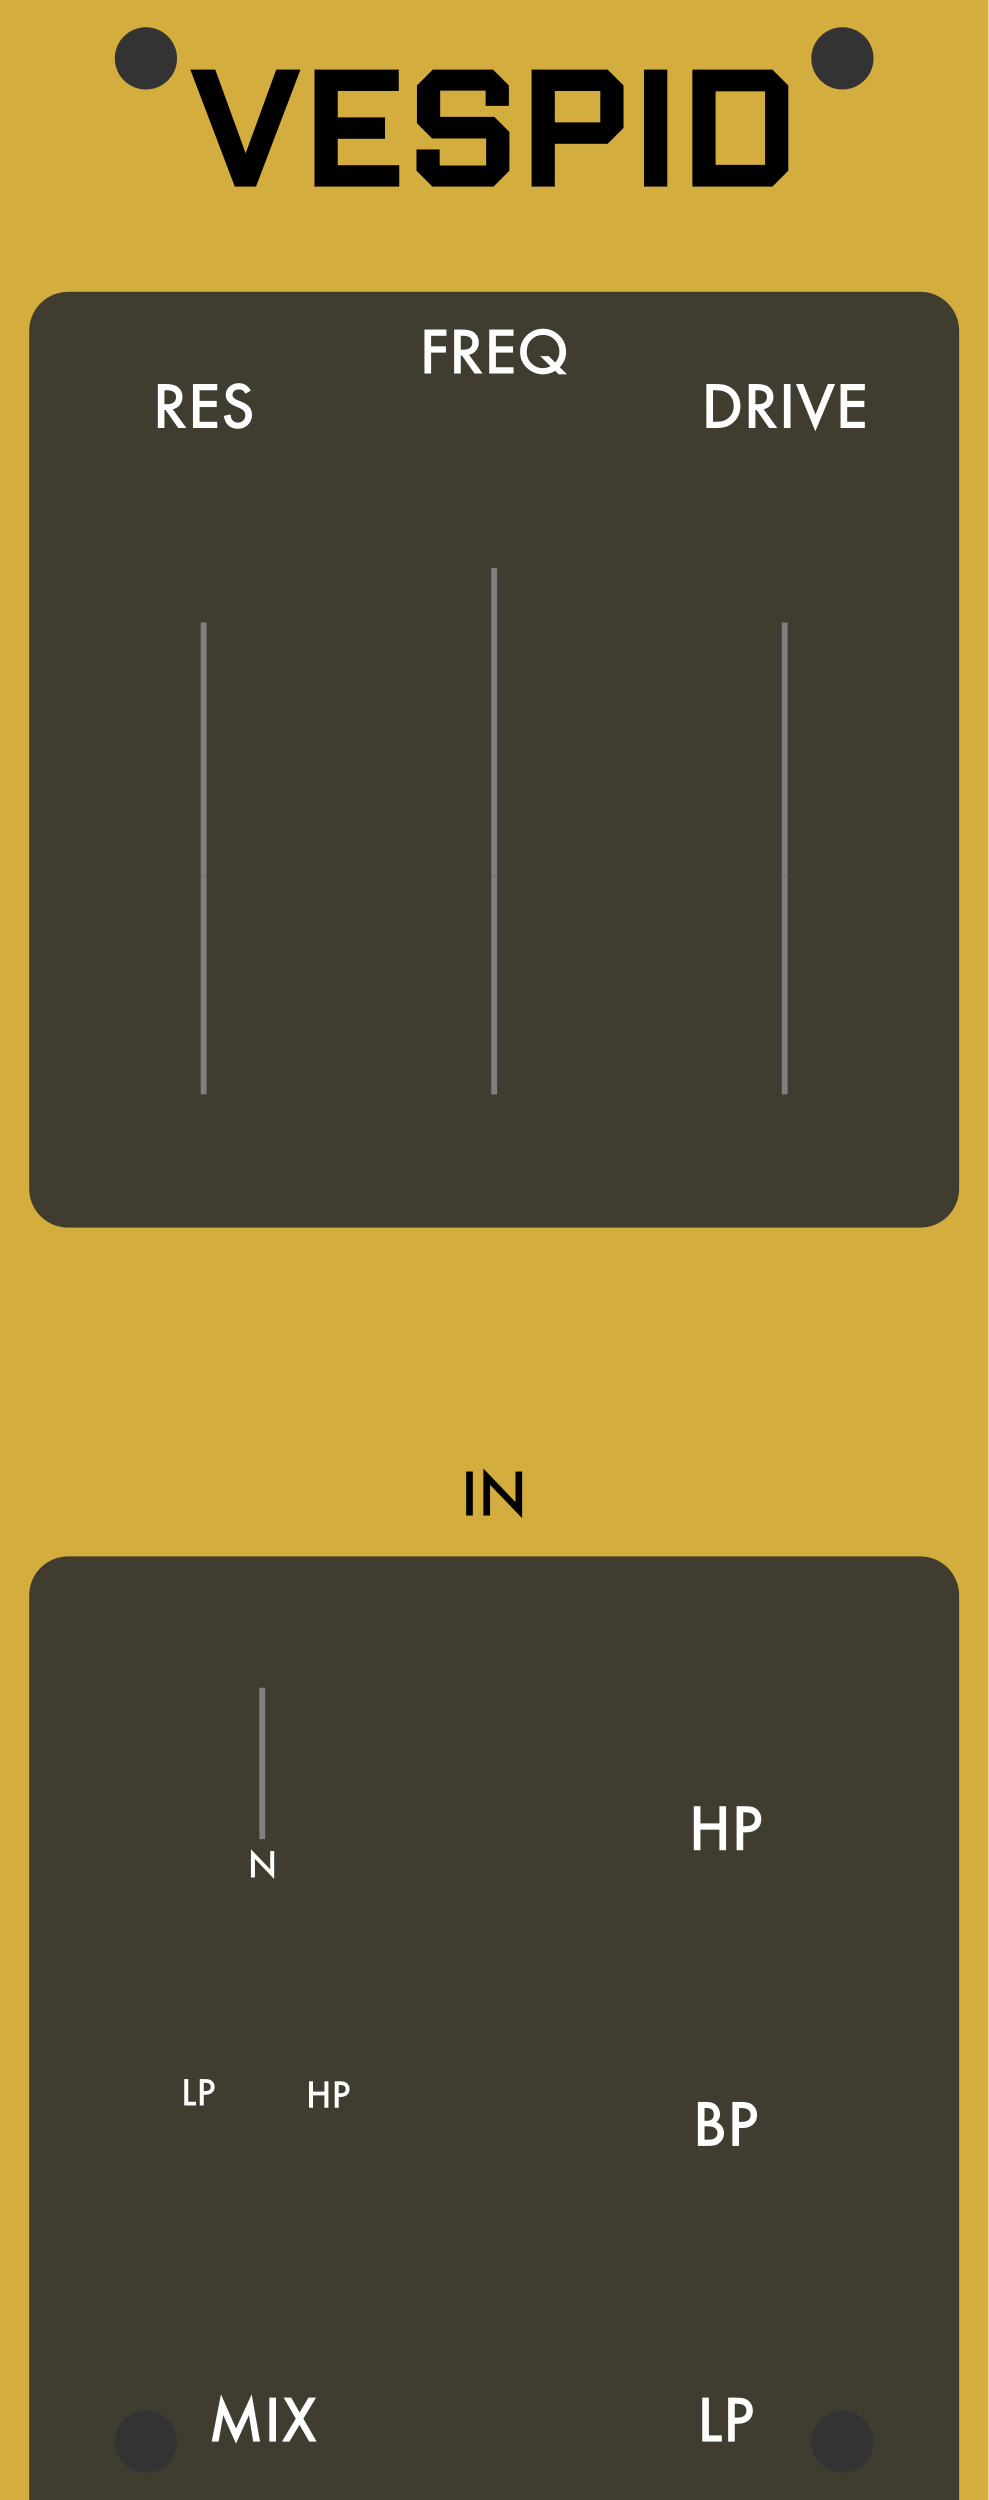
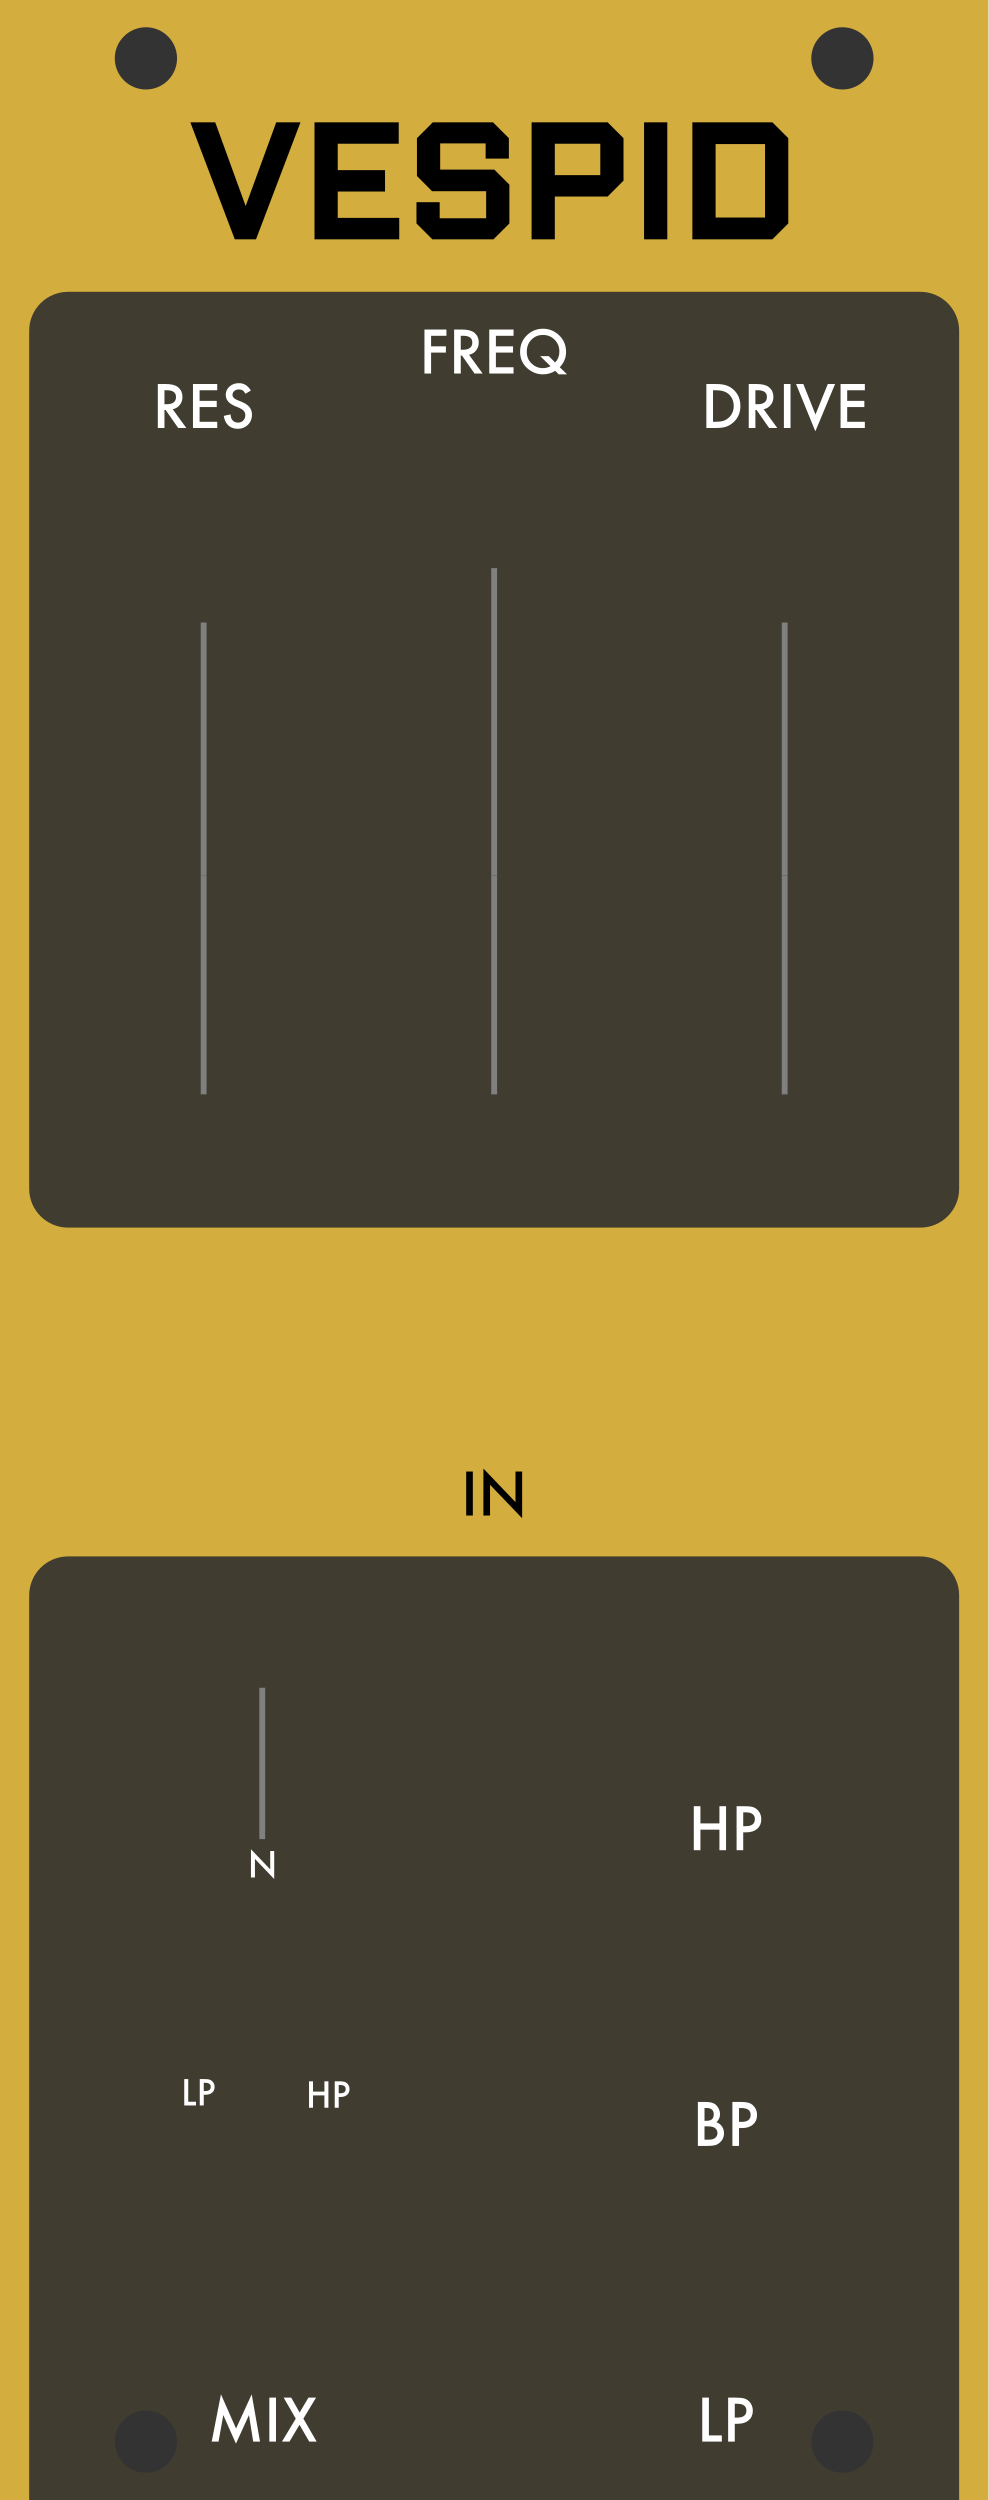
<svg xmlns="http://www.w3.org/2000/svg" version="1.1" width="50.8mm" height="128.5mm" viewBox="0 0 50.8 128.5">
  <g id="panel">
    <rect x="0" y="0" width="50.8" height="128.5" fill="#d4ad3f" />
    <rect class="zone" x="1.50" y="15.00" width="47.80" height="48.10" rx="2.00" fill="#2e2e2e" fill-opacity="0.89" />
    <rect class="zone" x="1.50" y="80.00" width="47.80" height="50.50" rx="2.00" fill="#2e2e2e" fill-opacity="0.89" />
    <circle cx="7.5" cy="3.0" r="1.6" fill="#333333" />
    <circle cx="43.3" cy="3.0" r="1.6" fill="#333333" />
    <circle cx="7.5" cy="125.5" r="1.6" fill="#333333" />
    <circle cx="43.3" cy="125.5" r="1.6" fill="#333333" />
    <rect x="10.317" y="32.0" width="0.3" height="13.0" fill="#808080" />
    <rect x="10.317" y="45.0" width="0.3" height="11.25" fill="#808080" />
    <rect x="25.25" y="29.2" width="0.3" height="15.8" fill="#808080" />
    <rect x="25.25" y="45.0" width="0.3" height="11.25" fill="#808080" />
    <rect x="40.183" y="32.0" width="0.3" height="13.0" fill="#808080" />
    <rect x="40.183" y="45.0" width="0.3" height="11.25" fill="#808080" />
    <rect x="13.33" y="86.75" width="0.3" height="7.78" fill="#808080" />
-     <path fill="#000000" d="M12.068 9.59H13.159L15.444 3.577H14.199L12.627 7.881L11.063 3.577H9.783Z M16.166 9.59H20.521V8.49H17.36V7.133H19.791V6.034H17.36V4.677H20.495V3.577H16.166Z M22.222 9.59H25.366L26.182 8.774V6.781L25.409 6.008H22.625V4.659H24.962V5.441H26.156V4.393L25.34 3.577H22.247L21.431 4.393V6.334L22.205 7.116H24.988V8.508H22.6V7.683H21.406V8.774Z M27.324 9.59H28.518V7.391H31.233L32.049 6.575V4.393L31.233 3.577H27.324ZM28.518 6.291V4.677H30.855V6.291Z M33.105 9.59H34.299V3.577H33.105Z M35.588 9.59H39.702L40.518 8.774V4.393L39.702 3.577H35.588ZM36.782 8.473V4.694H39.324V8.473Z" />
+     <path fill="#000000" d="M12.068 12.3H13.159L15.444 6.287H14.199L12.627 10.591L11.063 6.287H9.783Z M16.166 12.3H20.521V11.2H17.36V9.843H19.791V8.744H17.36V7.387H20.495V6.287H16.166Z M22.222 12.3H25.366L26.182 11.484V9.491L25.409 8.718H22.625V7.369H24.962V8.151H26.156V7.103L25.34 6.287H22.247L21.431 7.103V9.044L22.205 9.826H24.988V11.218H22.6V10.393H21.406V11.484Z M27.324 12.3H28.518V10.101H31.233L32.049 9.285V7.103L31.233 6.287H27.324ZM28.518 9.001V7.387H30.855V9.001Z M33.105 12.3H34.299V6.287H33.105Z M35.588 12.3H39.702L40.518 11.484V7.103L39.702 6.287H35.588ZM36.782 11.183V7.404H39.324V11.183Z" />
    <path fill="#ffffff" d="M8.878 21.036 9.578 22.0H9.161L8.515 21.074H8.453V22.0H8.112V19.738H8.512Q8.96 19.738 9.159 19.907Q9.379 20.094 9.379 20.402Q9.379 20.642 9.241 20.815Q9.104 20.988 8.878 21.036ZM8.453 20.777H8.562Q9.047 20.777 9.047 20.406Q9.047 20.059 8.575 20.059H8.453Z M11.166 20.059H10.259V20.603H11.14V20.923H10.259V21.679H11.166V22.0H9.918V19.738H11.166Z M12.893 20.075 12.616 20.239Q12.539 20.104 12.468 20.063Q12.395 20.017 12.279 20.017Q12.137 20.017 12.044 20.097Q11.95 20.176 11.95 20.296Q11.95 20.462 12.196 20.563L12.422 20.655Q12.697 20.767 12.824 20.927Q12.952 21.087 12.952 21.32Q12.952 21.632 12.744 21.836Q12.534 22.041 12.224 22.041Q11.929 22.041 11.737 21.867Q11.548 21.692 11.502 21.376L11.847 21.3Q11.871 21.499 11.929 21.575Q12.035 21.722 12.237 21.722Q12.397 21.722 12.502 21.615Q12.608 21.508 12.608 21.344Q12.608 21.278 12.589 21.223Q12.571 21.168 12.532 21.122Q12.493 21.076 12.432 21.035Q12.37 20.995 12.285 20.958L12.067 20.868Q11.603 20.671 11.603 20.293Q11.603 20.039 11.797 19.867Q11.992 19.694 12.282 19.694Q12.673 19.694 12.893 20.075Z" />
    <path fill="#ffffff" d="M22.946 17.259H22.158V17.803H22.919V18.123H22.158V19.2H21.817V16.938H22.946Z M24.108 18.236 24.808 19.2H24.391L23.745 18.274H23.683V19.2H23.342V16.938H23.742Q24.19 16.938 24.389 17.107Q24.609 17.294 24.609 17.602Q24.609 17.842 24.471 18.015Q24.334 18.188 24.108 18.236ZM23.683 17.977H23.792Q24.276 17.977 24.276 17.606Q24.276 17.259 23.805 17.259H23.683Z M26.396 17.259H25.489V17.803H26.37V18.123H25.489V18.879H26.396V19.2H25.148V16.938H26.396Z M29.146 19.241H28.716L28.539 19.059Q28.256 19.241 27.909 19.241Q27.46 19.241 27.111 18.936Q26.732 18.601 26.732 18.079Q26.732 17.568 27.09 17.227Q27.439 16.896 27.914 16.896Q28.344 16.896 28.686 17.186Q29.096 17.534 29.096 18.096Q29.096 18.535 28.772 18.876ZM28.207 18.305 28.535 18.632Q28.752 18.406 28.752 18.074Q28.752 17.709 28.51 17.463Q28.268 17.217 27.909 17.217Q27.546 17.217 27.312 17.463Q27.076 17.707 27.076 18.082Q27.076 18.449 27.319 18.681Q27.572 18.922 27.898 18.922Q28.119 18.922 28.297 18.821L27.766 18.305Z" />
    <path fill="#ffffff" d="M36.307 22.0V19.738H36.782Q37.123 19.738 37.321 19.806Q37.533 19.872 37.706 20.03Q38.056 20.349 38.056 20.869Q38.056 21.391 37.691 21.713Q37.508 21.874 37.308 21.937Q37.12 22.0 36.776 22.0ZM36.649 21.679H36.802Q37.032 21.679 37.185 21.631Q37.337 21.58 37.46 21.468Q37.712 21.238 37.712 20.869Q37.712 20.497 37.463 20.266Q37.239 20.059 36.802 20.059H36.649Z M39.252 21.036 39.952 22.0H39.534L38.888 21.074H38.827V22.0H38.485V19.738H38.885Q39.334 19.738 39.533 19.907Q39.753 20.094 39.753 20.402Q39.753 20.642 39.615 20.815Q39.477 20.988 39.252 21.036ZM38.827 20.777H38.935Q39.42 20.777 39.42 20.406Q39.42 20.059 38.948 20.059H38.827Z M40.633 19.738V22.0H40.292V19.738Z M41.291 19.738 41.916 21.306 42.55 19.738H42.924L41.909 22.17L40.917 19.738Z M44.453 20.059H43.546V20.603H44.427V20.923H43.546V21.679H44.453V22.0H43.205V19.738H44.453Z" />
    <path fill="#000000" d="M24.304 75.638V77.9H23.962V75.638Z M24.847 77.9V75.484L26.496 77.21V75.638H26.838V78.038L25.188 76.317V77.9Z" />
    <path fill="#ffffff" d="M36.002 93.723H36.978V92.838H37.319V95.1H36.978V94.044H36.002V95.1H35.661V92.838H36.002Z M38.202 94.182V95.1H37.861V92.838H38.248Q38.532 92.838 38.677 92.878Q38.823 92.917 38.935 93.027Q39.13 93.218 39.13 93.508Q39.13 93.818 38.922 94Q38.714 94.182 38.361 94.182ZM38.202 93.865H38.33Q38.8 93.865 38.8 93.503Q38.8 93.153 38.315 93.153H38.202Z" />
    <path fill="#ffffff" d="M35.871 110.3V108.038H36.21Q36.438 108.038 36.572 108.073Q36.709 108.109 36.802 108.192Q36.897 108.279 36.953 108.407Q37.01 108.538 37.01 108.671Q37.01 108.914 36.824 109.083Q37.004 109.144 37.108 109.298Q37.214 109.45 37.214 109.653Q37.214 109.918 37.026 110.101Q36.914 110.214 36.773 110.258Q36.619 110.3 36.388 110.3ZM36.212 109.009H36.319Q36.509 109.009 36.598 108.925Q36.687 108.841 36.687 108.677Q36.687 108.517 36.596 108.435Q36.505 108.352 36.332 108.352H36.212ZM36.212 109.979H36.423Q36.654 109.979 36.763 109.888Q36.877 109.79 36.877 109.639Q36.877 109.493 36.767 109.393Q36.66 109.295 36.385 109.295H36.212Z M37.986 109.382V110.3H37.645V108.038H38.031Q38.315 108.038 38.46 108.078Q38.607 108.117 38.718 108.227Q38.913 108.418 38.913 108.708Q38.913 109.018 38.705 109.2Q38.497 109.382 38.144 109.382ZM37.986 109.065H38.113Q38.584 109.065 38.584 108.703Q38.584 108.353 38.099 108.353H37.986Z" />
    <path fill="#ffffff" d="M10.881 125.5 11.357 123.068 12.133 124.826 12.938 123.068 13.365 125.5H13.015L12.797 124.135L12.127 125.604L11.477 124.133L11.234 125.5Z M14.186 123.238V125.5H13.844V123.238Z M15.202 124.318 14.58 123.238H14.968L15.4 124.004L15.854 123.238H16.245L15.593 124.318L16.277 125.5H15.895L15.394 124.634L14.878 125.5H14.492Z" />
    <path fill="#ffffff" d="M36.437 123.238V125.179H37.102V125.5H36.096V123.238Z M37.767 124.582V125.5H37.426V123.238H37.813Q38.097 123.238 38.242 123.278Q38.388 123.317 38.5 123.427Q38.695 123.618 38.695 123.908Q38.695 124.218 38.487 124.4Q38.279 124.582 37.925 124.582ZM37.767 124.265H37.895Q38.365 124.265 38.365 123.903Q38.365 123.553 37.88 123.553H37.767Z" />
  </g>
  <g id="values">
    <path fill="#ffffff" d="M9.675 106.864V108.029H10.074V108.222H9.47V106.864Z M10.473 107.67V108.222H10.268V106.864H10.5Q10.671 106.864 10.758 106.888Q10.846 106.912 10.913 106.978Q11.03 107.092 11.03 107.266Q11.03 107.452 10.905 107.561Q10.78 107.67 10.568 107.67ZM10.473 107.481H10.55Q10.832 107.481 10.832 107.264Q10.832 107.053 10.541 107.053H10.473Z" />
    <path fill="#ffffff" d="M12.899 96.5V95.051L13.889 96.086V95.143H14.094V96.583L13.104 95.55V96.5Z" />
    <path fill="#ffffff" d="M16.089 107.51H16.675V106.979H16.88V108.336H16.675V107.702H16.089V108.336H15.885V106.979H16.089Z M17.41 107.785V108.336H17.205V106.979H17.437Q17.607 106.979 17.694 107.003Q17.782 107.026 17.849 107.092Q17.966 107.207 17.966 107.381Q17.966 107.567 17.841 107.676Q17.716 107.785 17.504 107.785ZM17.41 107.595H17.486Q17.768 107.595 17.768 107.378Q17.768 107.168 17.477 107.168H17.41Z" />
  </g>
  <g id="components" style="display:none">
    <circle id="RES_PARAM#RoundBlackKnob" cx="10.467" cy="32.0" r="2" fill="#ff0000" />
    <circle id="FREQ_PARAM#RoundBigBlackKnob" cx="25.4" cy="29.2" r="2" fill="#ff0000" />
    <circle id="DRIVE_PARAM#RoundBlackKnob" cx="40.333" cy="32.0" r="2" fill="#ff0000" />
    <circle id="RES_CV_PARAM#Trimpot" cx="10.467" cy="45.0" r="2" fill="#ff0000" />
    <circle id="FREQ_CV_PARAM#Trimpot" cx="25.4" cy="45.0" r="2" fill="#ff0000" />
    <circle id="DRIVE_CV_PARAM#Trimpot" cx="40.333" cy="45.0" r="2" fill="#ff0000" />
    <circle id="RES_INPUT#PJ301MPort" cx="10.467" cy="56.25" r="2" fill="#00ff00" />
    <circle id="FREQ_INPUT#PJ301MPort" cx="25.4" cy="56.25" r="2" fill="#00ff00" />
    <circle id="DRIVE_INPUT#PJ301MPort" cx="40.333" cy="56.25" r="2" fill="#00ff00" />
    <circle id="BLEND_INPUT#PJ301MPort" cx="13.48" cy="86.75" r="2" fill="#00ff00" />
    <circle id="AUDIO_INPUT#PJ301MPort" cx="20.55" cy="69.55" r="2" fill="#00ff00" />
    <circle id="AUDIO_INPUT_R#PJ301MPort" cx="30.25" cy="69.55" r="2" fill="#00ff00" />
    <circle id="HP_OUTPUT#PJ301MPort" cx="32.45" cy="86.75" r="2" fill="#0000ff" />
    <circle id="HP_OUTPUT_R#PJ301MPort" cx="42.15" cy="86.75" r="2" fill="#0000ff" />
    <circle id="BLEND_PARAM#RoundBlackKnob" cx="13.497" cy="101.95" r="2" fill="#ff0000" />
    <circle id="BP_OUTPUT#PJ301MPort" cx="32.447" cy="101.95" r="2" fill="#0000ff" />
    <circle id="BP_OUTPUT_R#PJ301MPort" cx="42.147" cy="101.95" r="2" fill="#0000ff" />
    <circle id="MIX_OUTPUT#PJ301MPort" cx="8.65" cy="117.15" r="2" fill="#0000ff" />
    <circle id="MIX_OUTPUT_R#PJ301MPort" cx="18.35" cy="117.15" r="2" fill="#0000ff" />
    <circle id="LP_OUTPUT#PJ301MPort" cx="32.45" cy="117.15" r="2" fill="#0000ff" />
    <circle id="LP_OUTPUT_R#PJ301MPort" cx="42.15" cy="117.15" r="2" fill="#0000ff" />
  </g>
</svg>
